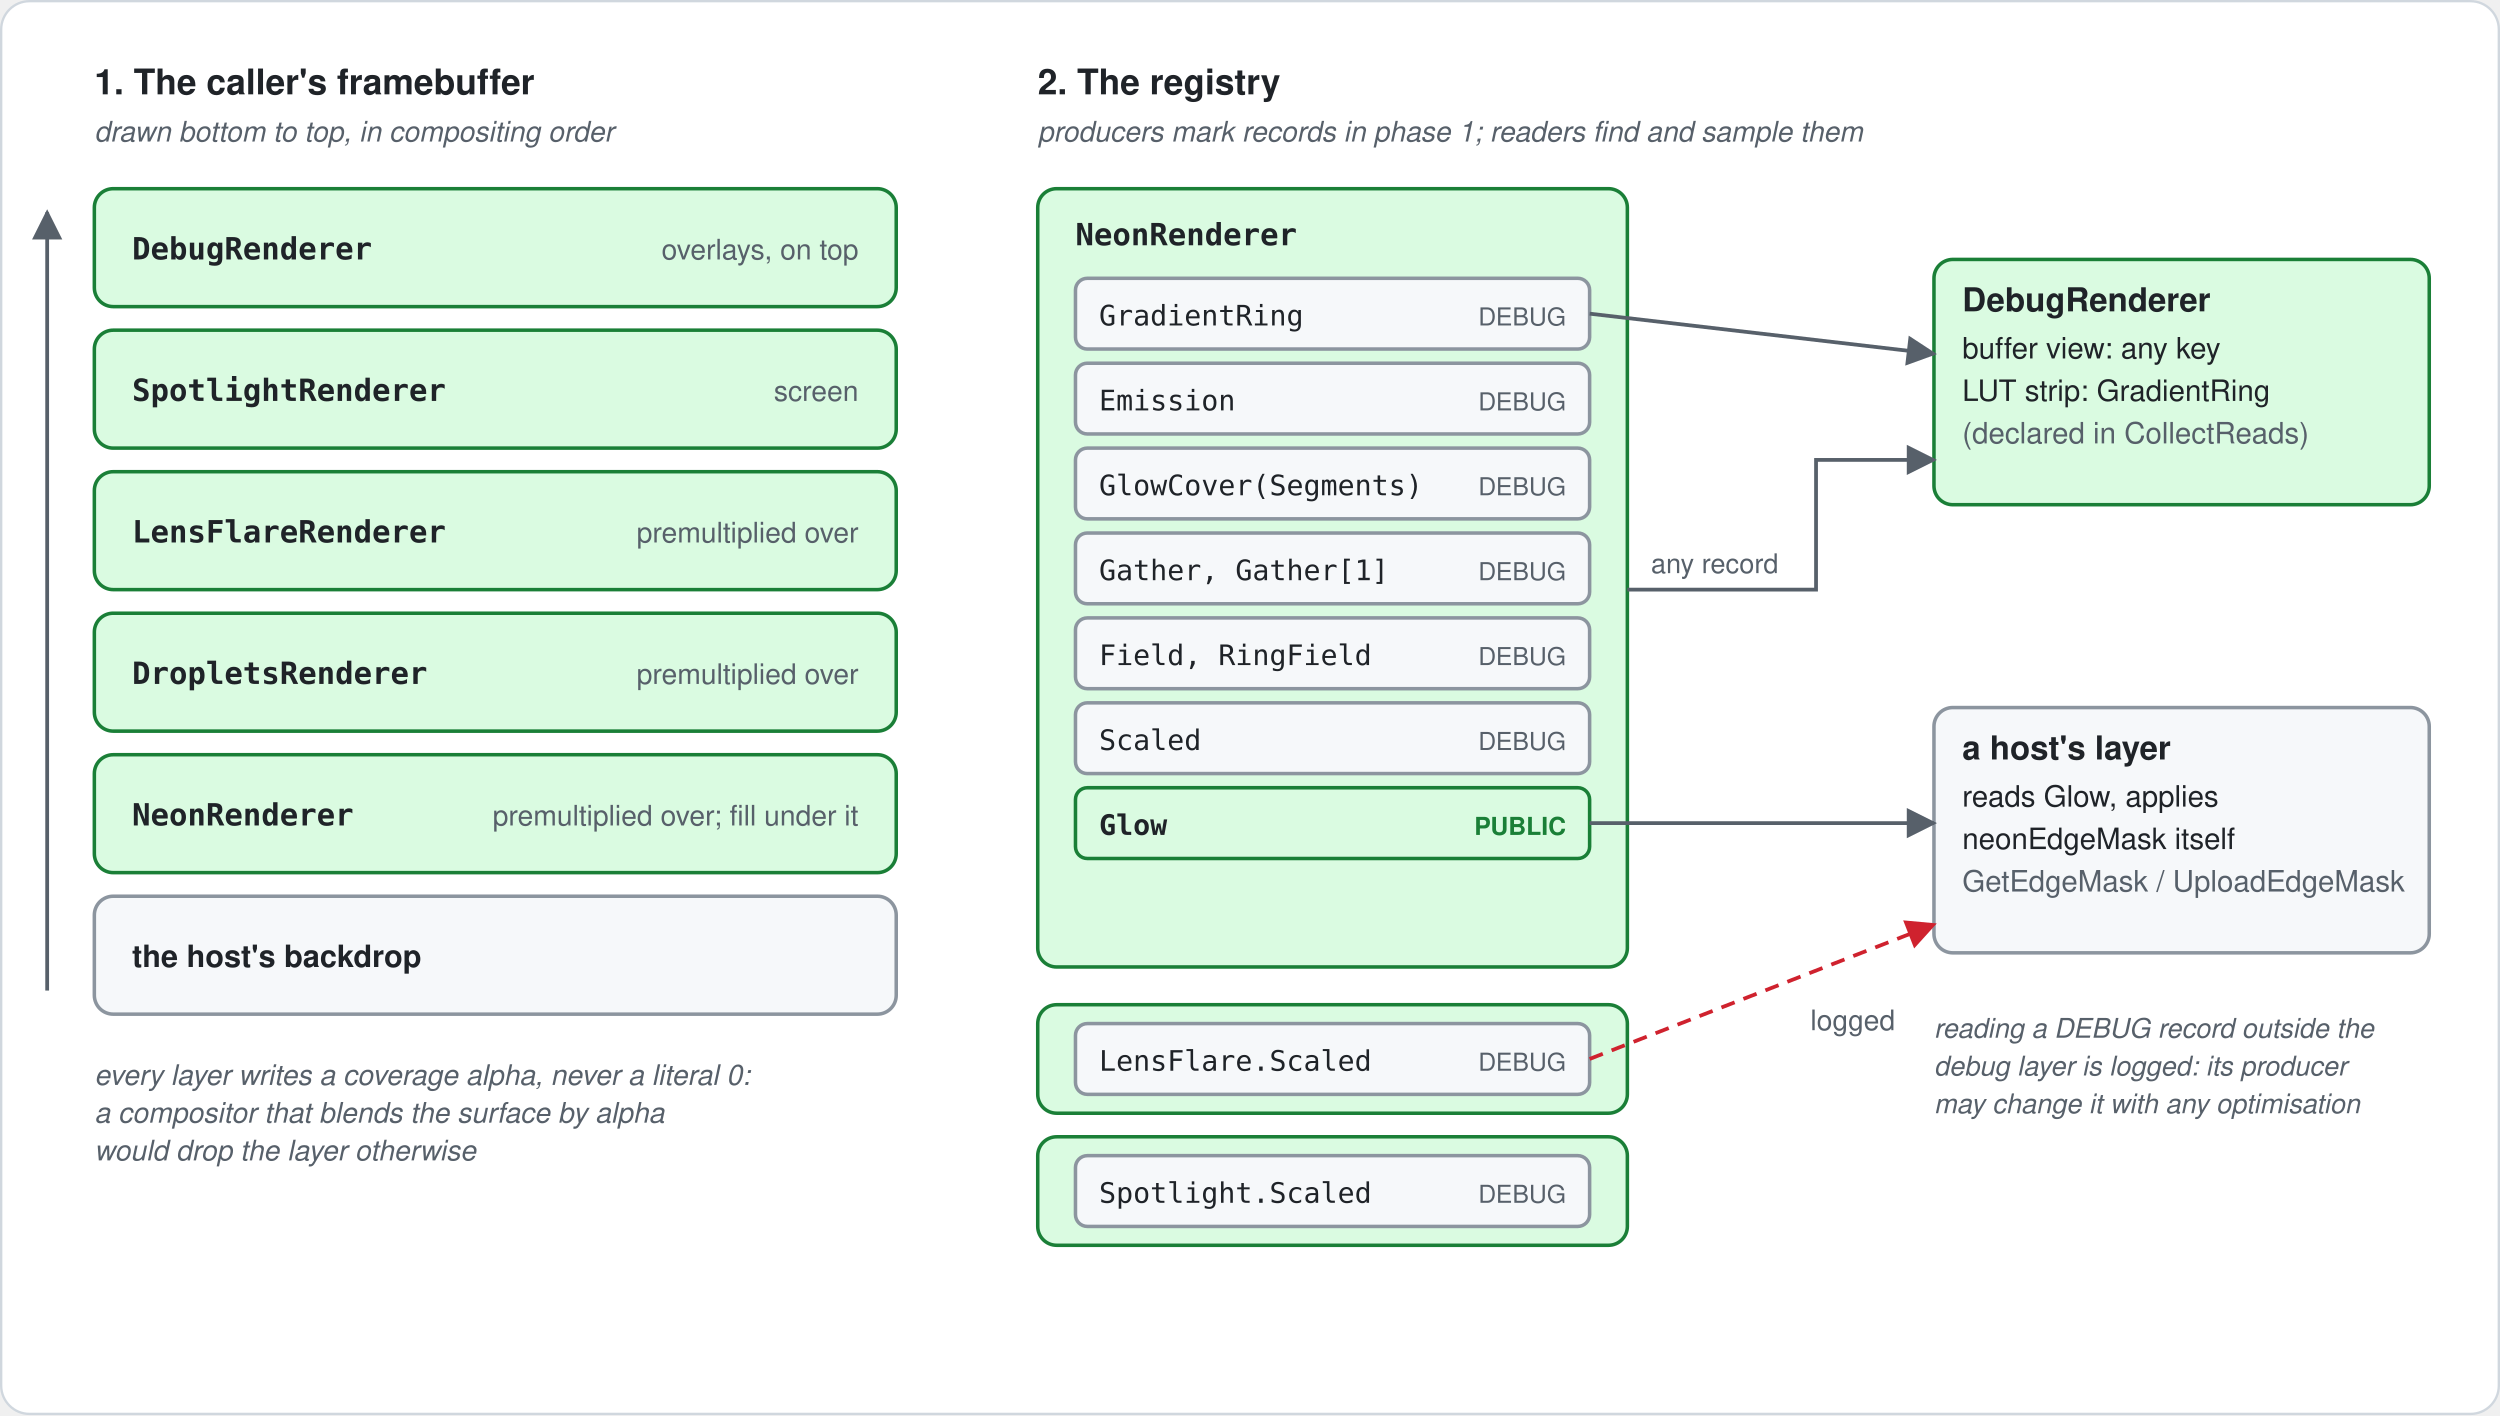
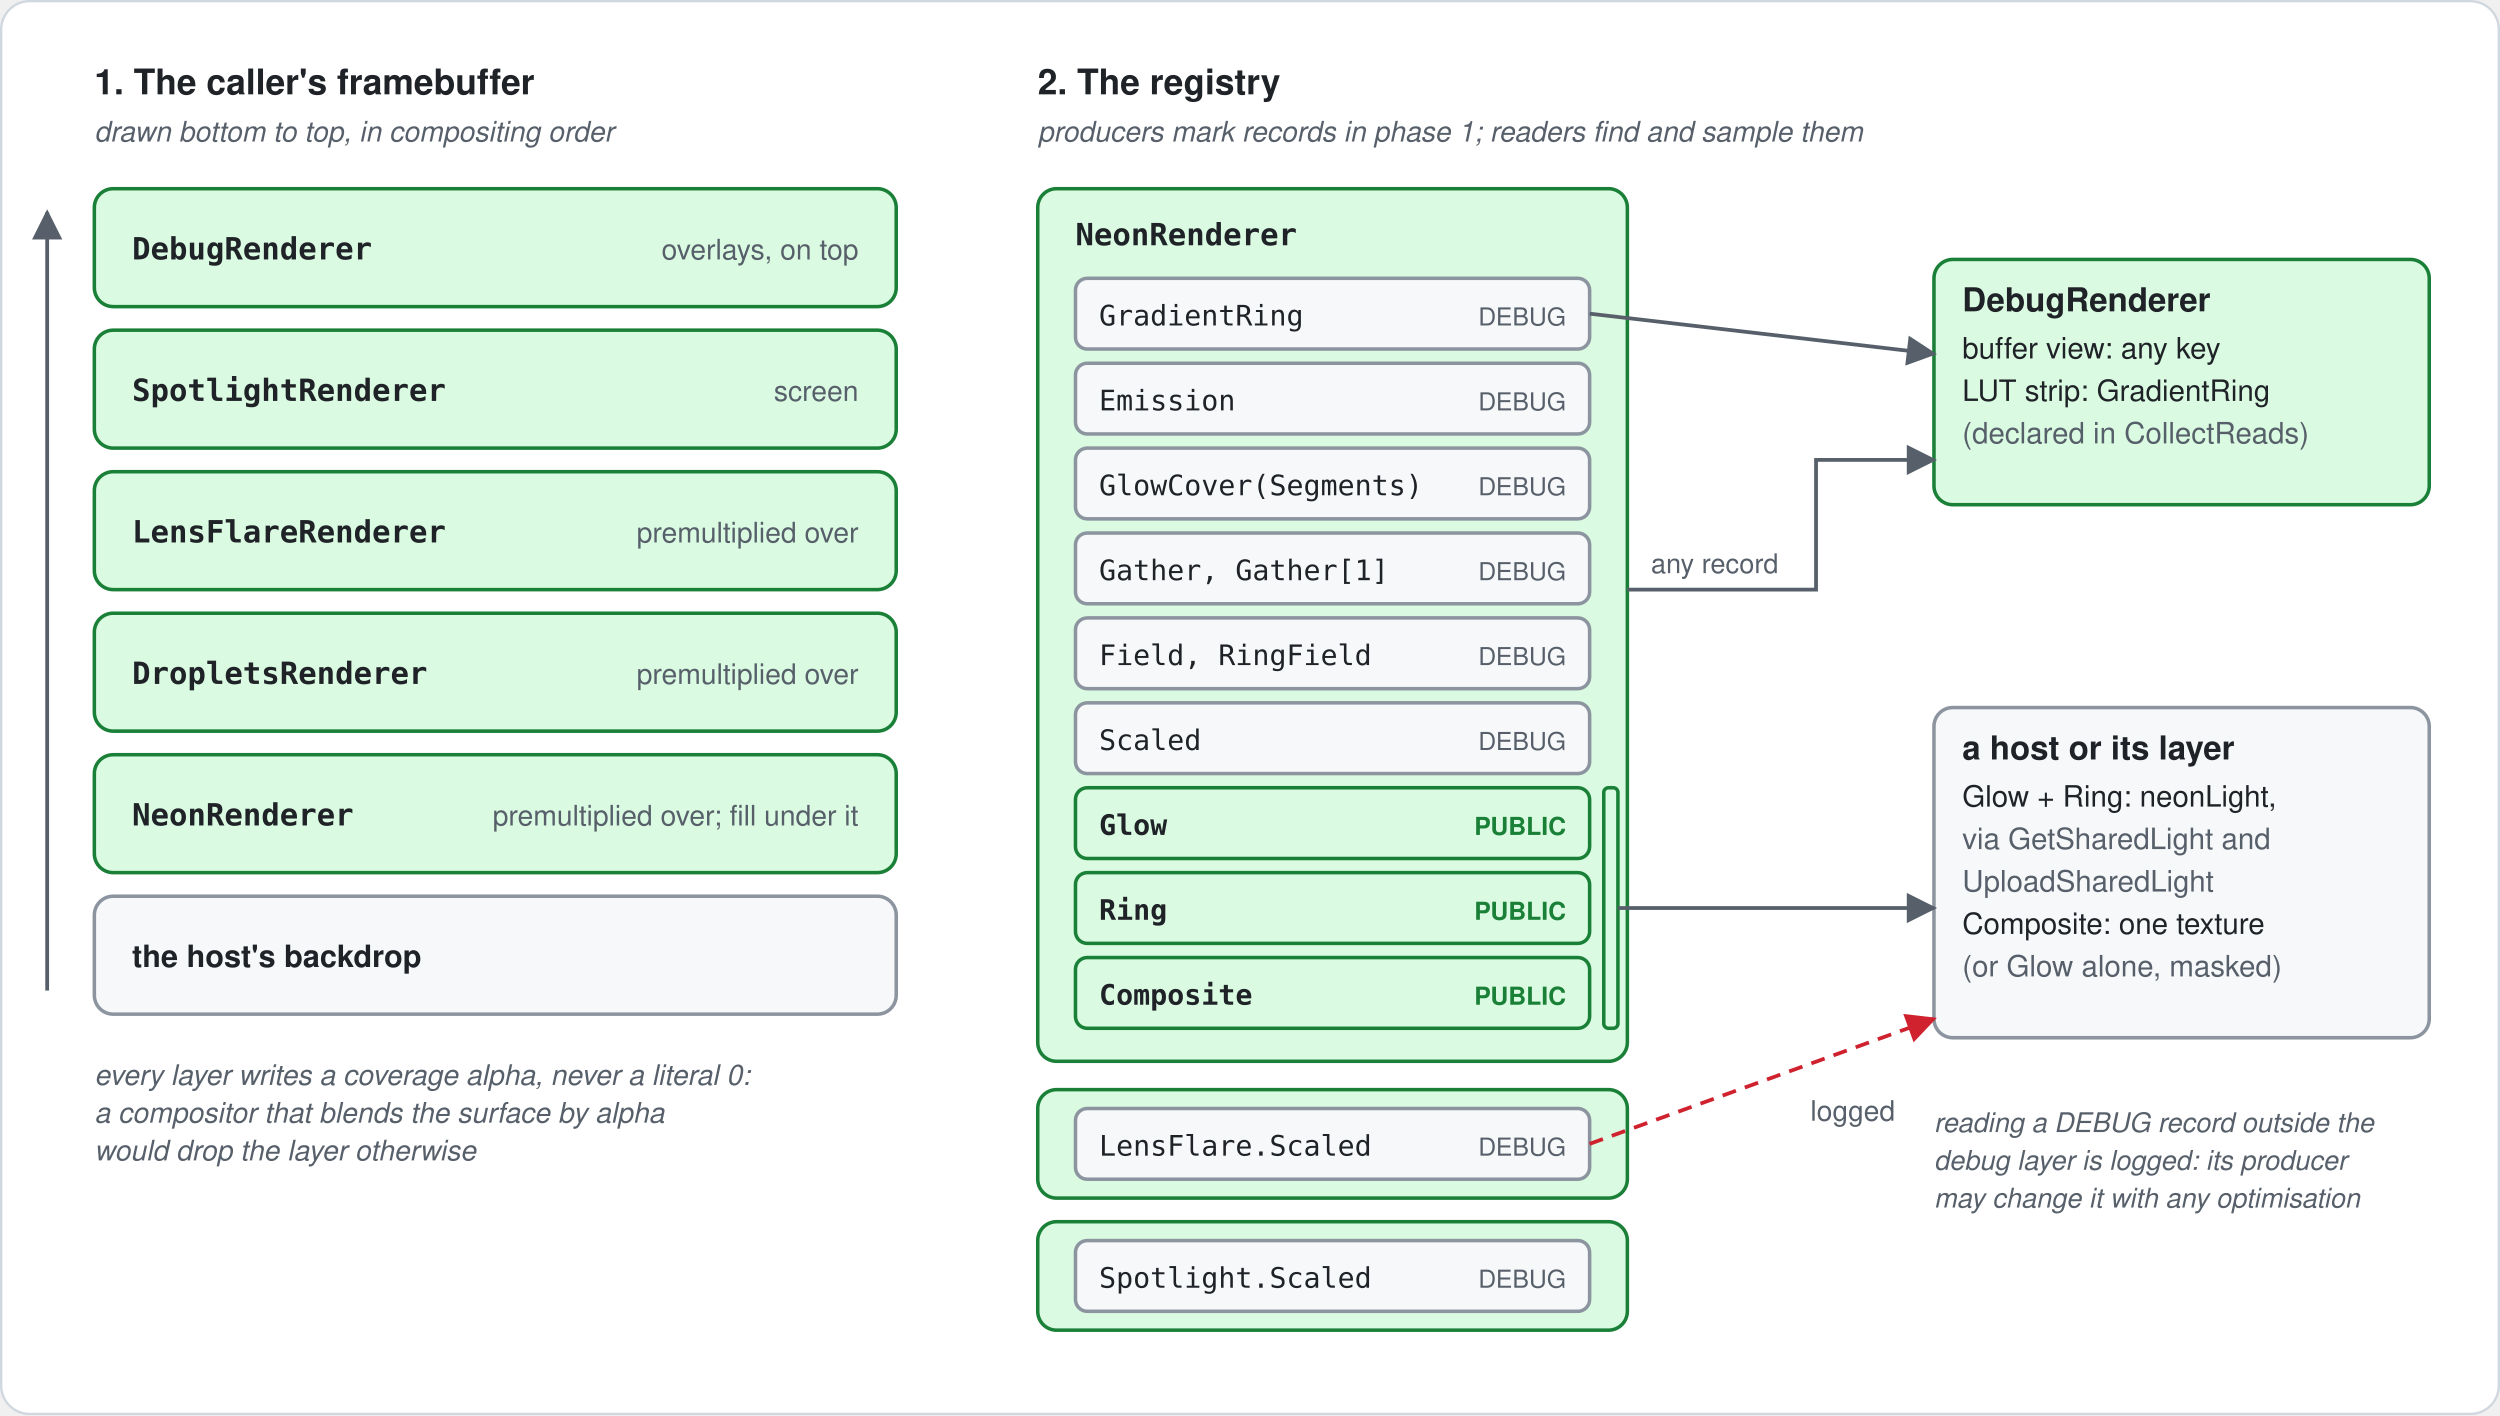
<svg xmlns="http://www.w3.org/2000/svg" width="1060" height="600" viewBox="0 0 1060 600" role="img" aria-label="The two channels between layers">
  <defs>
    <marker id="arrow" viewBox="0 0 10 10" refX="9" refY="5" markerWidth="8" markerHeight="8" orient="auto-start-reverse">
      <path d="M 0 0 L 10 5 L 0 10 z" fill="#57606a" />
    </marker>
    <marker id="arrow-red" viewBox="0 0 10 10" refX="9" refY="5" markerWidth="8" markerHeight="8" orient="auto-start-reverse">
      <path d="M 0 0 L 10 5 L 0 10 z" fill="#cf222e" />
    </marker>
  </defs>
  <rect x="0.5" y="0.5" width="1059" height="599" rx="12" fill="#ffffff" stroke="#d0d7de" />
  <text x="40" y="40" font-family="-apple-system, 'Segoe UI', Helvetica, Arial, sans-serif" font-size="15" font-weight="bold" fill="#1f2328" text-anchor="start">1. The caller's framebuffer</text>
  <text x="40" y="60" font-family="-apple-system, 'Segoe UI', Helvetica, Arial, sans-serif" font-size="12" font-weight="normal" fill="#57606a" text-anchor="start" font-style="italic">drawn bottom to top, in compositing order</text>
  <rect x="40" y="80" width="340" height="50" rx="8" fill="#dafbe1" stroke="#1a7f37" stroke-width="1.5" />
  <text x="56" y="110" font-family="SFMono-Regular, Menlo, Consolas, monospace" font-size="13" font-weight="bold" fill="#1f2328" text-anchor="start">DebugRenderer</text>
  <text x="364" y="110" font-family="-apple-system, 'Segoe UI', Helvetica, Arial, sans-serif" font-size="12" font-weight="normal" fill="#57606a" text-anchor="end">overlays, on top</text>
  <rect x="40" y="140" width="340" height="50" rx="8" fill="#dafbe1" stroke="#1a7f37" stroke-width="1.5" />
  <text x="56" y="170" font-family="SFMono-Regular, Menlo, Consolas, monospace" font-size="13" font-weight="bold" fill="#1f2328" text-anchor="start">SpotlightRenderer</text>
  <text x="364" y="170" font-family="-apple-system, 'Segoe UI', Helvetica, Arial, sans-serif" font-size="12" font-weight="normal" fill="#57606a" text-anchor="end">screen</text>
  <rect x="40" y="200" width="340" height="50" rx="8" fill="#dafbe1" stroke="#1a7f37" stroke-width="1.5" />
  <text x="56" y="230" font-family="SFMono-Regular, Menlo, Consolas, monospace" font-size="13" font-weight="bold" fill="#1f2328" text-anchor="start">LensFlareRenderer</text>
  <text x="364" y="230" font-family="-apple-system, 'Segoe UI', Helvetica, Arial, sans-serif" font-size="12" font-weight="normal" fill="#57606a" text-anchor="end">premultiplied over</text>
  <rect x="40" y="260" width="340" height="50" rx="8" fill="#dafbe1" stroke="#1a7f37" stroke-width="1.5" />
  <text x="56" y="290" font-family="SFMono-Regular, Menlo, Consolas, monospace" font-size="13" font-weight="bold" fill="#1f2328" text-anchor="start">DropletsRenderer</text>
  <text x="364" y="290" font-family="-apple-system, 'Segoe UI', Helvetica, Arial, sans-serif" font-size="12" font-weight="normal" fill="#57606a" text-anchor="end">premultiplied over</text>
  <rect x="40" y="320" width="340" height="50" rx="8" fill="#dafbe1" stroke="#1a7f37" stroke-width="1.5" />
  <text x="56" y="350" font-family="SFMono-Regular, Menlo, Consolas, monospace" font-size="13" font-weight="bold" fill="#1f2328" text-anchor="start">NeonRenderer</text>
  <text x="364" y="350" font-family="-apple-system, 'Segoe UI', Helvetica, Arial, sans-serif" font-size="12" font-weight="normal" fill="#57606a" text-anchor="end">premultiplied over; fill under it</text>
  <rect x="40" y="380" width="340" height="50" rx="8" fill="#f6f8fa" stroke="#8c959f" stroke-width="1.5" />
  <text x="56" y="410" font-family="-apple-system, 'Segoe UI', Helvetica, Arial, sans-serif" font-size="13" font-weight="bold" fill="#1f2328" text-anchor="start">the host's backdrop</text>
  <text x="364" y="410" font-family="-apple-system, 'Segoe UI', Helvetica, Arial, sans-serif" font-size="12" font-weight="normal" fill="#57606a" text-anchor="end" />
  <path d="M 20 420 L 20 90" fill="none" stroke="#57606a" stroke-width="1.6" marker-end="url(#arrow)" />
  <text x="40" y="460" font-family="-apple-system, 'Segoe UI', Helvetica, Arial, sans-serif" font-size="12" font-weight="normal" fill="#57606a" text-anchor="start" font-style="italic">every layer writes a coverage alpha, never a literal 0:</text>
  <text x="40" y="476" font-family="-apple-system, 'Segoe UI', Helvetica, Arial, sans-serif" font-size="12" font-weight="normal" fill="#57606a" text-anchor="start" font-style="italic">a compositor that blends the surface by alpha</text>
  <text x="40" y="492" font-family="-apple-system, 'Segoe UI', Helvetica, Arial, sans-serif" font-size="12" font-weight="normal" fill="#57606a" text-anchor="start" font-style="italic">would drop the layer otherwise</text>
  <text x="440" y="40" font-family="-apple-system, 'Segoe UI', Helvetica, Arial, sans-serif" font-size="15" font-weight="bold" fill="#1f2328" text-anchor="start">2. The registry</text>
  <text x="440" y="60" font-family="-apple-system, 'Segoe UI', Helvetica, Arial, sans-serif" font-size="12" font-weight="normal" fill="#57606a" text-anchor="start" font-style="italic">producers mark records in phase 1; readers find and sample them</text>
-   <rect x="440" y="80" width="250" height="330" rx="8" fill="#dafbe1" stroke="#1a7f37" stroke-width="1.5" />
+   <rect x="440" y="80" width="250" height="370" rx="8" fill="#dafbe1" stroke="#1a7f37" stroke-width="1.5" />
  <text x="456" y="104" font-family="SFMono-Regular, Menlo, Consolas, monospace" font-size="13" font-weight="bold" fill="#1f2328" text-anchor="start">NeonRenderer</text>
  <rect x="456" y="118" width="218" height="30" rx="5" fill="#f6f8fa" stroke="#8c959f" stroke-width="1.5" />
  <text x="466" y="138" font-family="SFMono-Regular, Menlo, Consolas, monospace" font-size="12" font-weight="normal" fill="#1f2328" text-anchor="start">GradientRing</text>
  <text x="664" y="138" font-family="-apple-system, 'Segoe UI', Helvetica, Arial, sans-serif" font-size="10.5" font-weight="normal" fill="#57606a" text-anchor="end">DEBUG</text>
  <rect x="456" y="154" width="218" height="30" rx="5" fill="#f6f8fa" stroke="#8c959f" stroke-width="1.5" />
  <text x="466" y="174" font-family="SFMono-Regular, Menlo, Consolas, monospace" font-size="12" font-weight="normal" fill="#1f2328" text-anchor="start">Emission</text>
  <text x="664" y="174" font-family="-apple-system, 'Segoe UI', Helvetica, Arial, sans-serif" font-size="10.5" font-weight="normal" fill="#57606a" text-anchor="end">DEBUG</text>
  <rect x="456" y="190" width="218" height="30" rx="5" fill="#f6f8fa" stroke="#8c959f" stroke-width="1.5" />
  <text x="466" y="210" font-family="SFMono-Regular, Menlo, Consolas, monospace" font-size="12" font-weight="normal" fill="#1f2328" text-anchor="start">GlowCover(Segments)</text>
  <text x="664" y="210" font-family="-apple-system, 'Segoe UI', Helvetica, Arial, sans-serif" font-size="10.5" font-weight="normal" fill="#57606a" text-anchor="end">DEBUG</text>
  <rect x="456" y="226" width="218" height="30" rx="5" fill="#f6f8fa" stroke="#8c959f" stroke-width="1.5" />
  <text x="466" y="246" font-family="SFMono-Regular, Menlo, Consolas, monospace" font-size="12" font-weight="normal" fill="#1f2328" text-anchor="start">Gather, Gather[1]</text>
  <text x="664" y="246" font-family="-apple-system, 'Segoe UI', Helvetica, Arial, sans-serif" font-size="10.5" font-weight="normal" fill="#57606a" text-anchor="end">DEBUG</text>
  <rect x="456" y="262" width="218" height="30" rx="5" fill="#f6f8fa" stroke="#8c959f" stroke-width="1.5" />
  <text x="466" y="282" font-family="SFMono-Regular, Menlo, Consolas, monospace" font-size="12" font-weight="normal" fill="#1f2328" text-anchor="start">Field, RingField</text>
  <text x="664" y="282" font-family="-apple-system, 'Segoe UI', Helvetica, Arial, sans-serif" font-size="10.5" font-weight="normal" fill="#57606a" text-anchor="end">DEBUG</text>
  <rect x="456" y="298" width="218" height="30" rx="5" fill="#f6f8fa" stroke="#8c959f" stroke-width="1.5" />
  <text x="466" y="318" font-family="SFMono-Regular, Menlo, Consolas, monospace" font-size="12" font-weight="normal" fill="#1f2328" text-anchor="start">Scaled</text>
  <text x="664" y="318" font-family="-apple-system, 'Segoe UI', Helvetica, Arial, sans-serif" font-size="10.5" font-weight="normal" fill="#57606a" text-anchor="end">DEBUG</text>
  <rect x="456" y="334" width="218" height="30" rx="5" fill="#dafbe1" stroke="#1a7f37" stroke-width="1.5" />
  <text x="466" y="354" font-family="SFMono-Regular, Menlo, Consolas, monospace" font-size="12" font-weight="bold" fill="#1f2328" text-anchor="start">Glow</text>
  <text x="664" y="354" font-family="-apple-system, 'Segoe UI', Helvetica, Arial, sans-serif" font-size="10.5" font-weight="bold" fill="#1a7f37" text-anchor="end">PUBLIC</text>
-   <rect x="440" y="426" width="250" height="46" rx="8" fill="#dafbe1" stroke="#1a7f37" stroke-width="1.5" />
-   <rect x="456" y="434" width="218" height="30" rx="5" fill="#f6f8fa" stroke="#8c959f" stroke-width="1.5" />
-   <text x="466" y="454" font-family="SFMono-Regular, Menlo, Consolas, monospace" font-size="12" font-weight="normal" fill="#1f2328" text-anchor="start">LensFlare.Scaled</text>
-   <text x="664" y="454" font-family="-apple-system, 'Segoe UI', Helvetica, Arial, sans-serif" font-size="10.5" font-weight="normal" fill="#57606a" text-anchor="end">DEBUG</text>
-   <rect x="440" y="482" width="250" height="46" rx="8" fill="#dafbe1" stroke="#1a7f37" stroke-width="1.5" />
-   <rect x="456" y="490" width="218" height="30" rx="5" fill="#f6f8fa" stroke="#8c959f" stroke-width="1.5" />
-   <text x="466" y="510" font-family="SFMono-Regular, Menlo, Consolas, monospace" font-size="12" font-weight="normal" fill="#1f2328" text-anchor="start">Spotlight.Scaled</text>
-   <text x="664" y="510" font-family="-apple-system, 'Segoe UI', Helvetica, Arial, sans-serif" font-size="10.5" font-weight="normal" fill="#57606a" text-anchor="end">DEBUG</text>
+   <rect x="456" y="370" width="218" height="30" rx="5" fill="#dafbe1" stroke="#1a7f37" stroke-width="1.5" />
+   <text x="466" y="390" font-family="SFMono-Regular, Menlo, Consolas, monospace" font-size="12" font-weight="bold" fill="#1f2328" text-anchor="start">Ring</text>
+   <text x="664" y="390" font-family="-apple-system, 'Segoe UI', Helvetica, Arial, sans-serif" font-size="10.5" font-weight="bold" fill="#1a7f37" text-anchor="end">PUBLIC</text>
+   <rect x="456" y="406" width="218" height="30" rx="5" fill="#dafbe1" stroke="#1a7f37" stroke-width="1.5" />
+   <text x="466" y="426" font-family="SFMono-Regular, Menlo, Consolas, monospace" font-size="12" font-weight="bold" fill="#1f2328" text-anchor="start">Composite</text>
+   <text x="664" y="426" font-family="-apple-system, 'Segoe UI', Helvetica, Arial, sans-serif" font-size="10.5" font-weight="bold" fill="#1a7f37" text-anchor="end">PUBLIC</text>
+   <rect x="440" y="462" width="250" height="46" rx="8" fill="#dafbe1" stroke="#1a7f37" stroke-width="1.5" />
+   <rect x="456" y="470" width="218" height="30" rx="5" fill="#f6f8fa" stroke="#8c959f" stroke-width="1.5" />
+   <text x="466" y="490" font-family="SFMono-Regular, Menlo, Consolas, monospace" font-size="12" font-weight="normal" fill="#1f2328" text-anchor="start">LensFlare.Scaled</text>
+   <text x="664" y="490" font-family="-apple-system, 'Segoe UI', Helvetica, Arial, sans-serif" font-size="10.5" font-weight="normal" fill="#57606a" text-anchor="end">DEBUG</text>
+   <rect x="440" y="518" width="250" height="46" rx="8" fill="#dafbe1" stroke="#1a7f37" stroke-width="1.5" />
+   <rect x="456" y="526" width="218" height="30" rx="5" fill="#f6f8fa" stroke="#8c959f" stroke-width="1.5" />
+   <text x="466" y="546" font-family="SFMono-Regular, Menlo, Consolas, monospace" font-size="12" font-weight="normal" fill="#1f2328" text-anchor="start">Spotlight.Scaled</text>
+   <text x="664" y="546" font-family="-apple-system, 'Segoe UI', Helvetica, Arial, sans-serif" font-size="10.5" font-weight="normal" fill="#57606a" text-anchor="end">DEBUG</text>
  <rect x="820" y="110" width="210" height="104" rx="8" fill="#dafbe1" stroke="#1a7f37" stroke-width="1.5" />
  <text x="832" y="132" font-family="-apple-system, 'Segoe UI', Helvetica, Arial, sans-serif" font-size="14" font-weight="bold" fill="#1f2328" text-anchor="start">DebugRenderer</text>
  <text x="832" y="152" font-family="-apple-system, 'Segoe UI', Helvetica, Arial, sans-serif" font-size="12.5" font-weight="normal" fill="#1f2328" text-anchor="start">buffer view: any key</text>
  <text x="832" y="170" font-family="-apple-system, 'Segoe UI', Helvetica, Arial, sans-serif" font-size="12.5" font-weight="normal" fill="#1f2328" text-anchor="start">LUT strip: GradientRing</text>
  <text x="832" y="188" font-family="-apple-system, 'Segoe UI', Helvetica, Arial, sans-serif" font-size="12.5" font-weight="normal" fill="#57606a" text-anchor="start">(declared in CollectReads)</text>
-   <rect x="820" y="300" width="210" height="104" rx="8" fill="#f6f8fa" stroke="#8c959f" stroke-width="1.5" />
-   <text x="832" y="322" font-family="-apple-system, 'Segoe UI', Helvetica, Arial, sans-serif" font-size="14" font-weight="bold" fill="#1f2328" text-anchor="start">a host's layer</text>
-   <text x="832" y="342" font-family="-apple-system, 'Segoe UI', Helvetica, Arial, sans-serif" font-size="12.5" font-weight="normal" fill="#1f2328" text-anchor="start">reads Glow, applies</text>
-   <text x="832" y="360" font-family="-apple-system, 'Segoe UI', Helvetica, Arial, sans-serif" font-size="12.5" font-weight="normal" fill="#1f2328" text-anchor="start">neonEdgeMask itself</text>
-   <text x="832" y="378" font-family="-apple-system, 'Segoe UI', Helvetica, Arial, sans-serif" font-size="12.5" font-weight="normal" fill="#57606a" text-anchor="start">GetEdgeMask / UploadEdgeMask</text>
+   <rect x="820" y="300" width="210" height="140" rx="8" fill="#f6f8fa" stroke="#8c959f" stroke-width="1.5" />
+   <text x="832" y="322" font-family="-apple-system, 'Segoe UI', Helvetica, Arial, sans-serif" font-size="14" font-weight="bold" fill="#1f2328" text-anchor="start">a host or its layer</text>
+   <text x="832" y="342" font-family="-apple-system, 'Segoe UI', Helvetica, Arial, sans-serif" font-size="12.5" font-weight="normal" fill="#1f2328" text-anchor="start">Glow + Ring: neonLight,</text>
+   <text x="832" y="360" font-family="-apple-system, 'Segoe UI', Helvetica, Arial, sans-serif" font-size="12.5" font-weight="normal" fill="#57606a" text-anchor="start">via GetSharedLight and</text>
+   <text x="832" y="378" font-family="-apple-system, 'Segoe UI', Helvetica, Arial, sans-serif" font-size="12.5" font-weight="normal" fill="#57606a" text-anchor="start">UploadSharedLight</text>
+   <text x="832" y="396" font-family="-apple-system, 'Segoe UI', Helvetica, Arial, sans-serif" font-size="12.5" font-weight="normal" fill="#1f2328" text-anchor="start">Composite: one texture</text>
+   <text x="832" y="414" font-family="-apple-system, 'Segoe UI', Helvetica, Arial, sans-serif" font-size="12.5" font-weight="normal" fill="#57606a" text-anchor="start">(or Glow alone, masked)</text>
  <path d="M 674 133 L 820 150" fill="none" stroke="#57606a" stroke-width="1.6" marker-end="url(#arrow)" />
  <path d="M 690 250 L 770 250 L 770 195 L 820 195" fill="none" stroke="#57606a" stroke-width="1.6" marker-end="url(#arrow)" />
  <text x="700" y="243" font-family="-apple-system, 'Segoe UI', Helvetica, Arial, sans-serif" font-size="11.5" font-weight="normal" fill="#57606a" text-anchor="start">any record</text>
-   <path d="M 674 349 L 820 349" fill="none" stroke="#57606a" stroke-width="1.6" marker-end="url(#arrow)" />
-   <path d="M 674 449 L 820 392" fill="none" stroke="#cf222e" stroke-width="1.6" stroke-dasharray="6 4" marker-end="url(#arrow-red)" />
-   <text x="767.6" y="436.8" font-family="-apple-system, 'Segoe UI', Helvetica, Arial, sans-serif" font-size="12" font-weight="normal" fill="#57606a" text-anchor="start">logged</text>
-   <text x="820" y="440" font-family="-apple-system, 'Segoe UI', Helvetica, Arial, sans-serif" font-size="11.5" font-weight="normal" fill="#57606a" text-anchor="start" font-style="italic">reading a DEBUG record outside the</text>
-   <text x="820" y="456" font-family="-apple-system, 'Segoe UI', Helvetica, Arial, sans-serif" font-size="11.5" font-weight="normal" fill="#57606a" text-anchor="start" font-style="italic">debug layer is logged: its producer</text>
-   <text x="820" y="472" font-family="-apple-system, 'Segoe UI', Helvetica, Arial, sans-serif" font-size="11.5" font-weight="normal" fill="#57606a" text-anchor="start" font-style="italic">may change it with any optimisation</text>
+   <rect x="680" y="334" width="6" height="102" rx="2" fill="#dafbe1" stroke="#1a7f37" stroke-width="1.5" />
+   <path d="M 686 385.0 L 820 385.0" fill="none" stroke="#57606a" stroke-width="1.6" marker-end="url(#arrow)" />
+   <path d="M 674 485 L 820 432" fill="none" stroke="#cf222e" stroke-width="1.6" stroke-dasharray="6 4" marker-end="url(#arrow-red)" />
+   <text x="767.6" y="475.2" font-family="-apple-system, 'Segoe UI', Helvetica, Arial, sans-serif" font-size="12" font-weight="normal" fill="#57606a" text-anchor="start">logged</text>
+   <text x="820" y="480" font-family="-apple-system, 'Segoe UI', Helvetica, Arial, sans-serif" font-size="11.5" font-weight="normal" fill="#57606a" text-anchor="start" font-style="italic">reading a DEBUG record outside the</text>
+   <text x="820" y="496" font-family="-apple-system, 'Segoe UI', Helvetica, Arial, sans-serif" font-size="11.5" font-weight="normal" fill="#57606a" text-anchor="start" font-style="italic">debug layer is logged: its producer</text>
+   <text x="820" y="512" font-family="-apple-system, 'Segoe UI', Helvetica, Arial, sans-serif" font-size="11.5" font-weight="normal" fill="#57606a" text-anchor="start" font-style="italic">may change it with any optimisation</text>
</svg>
